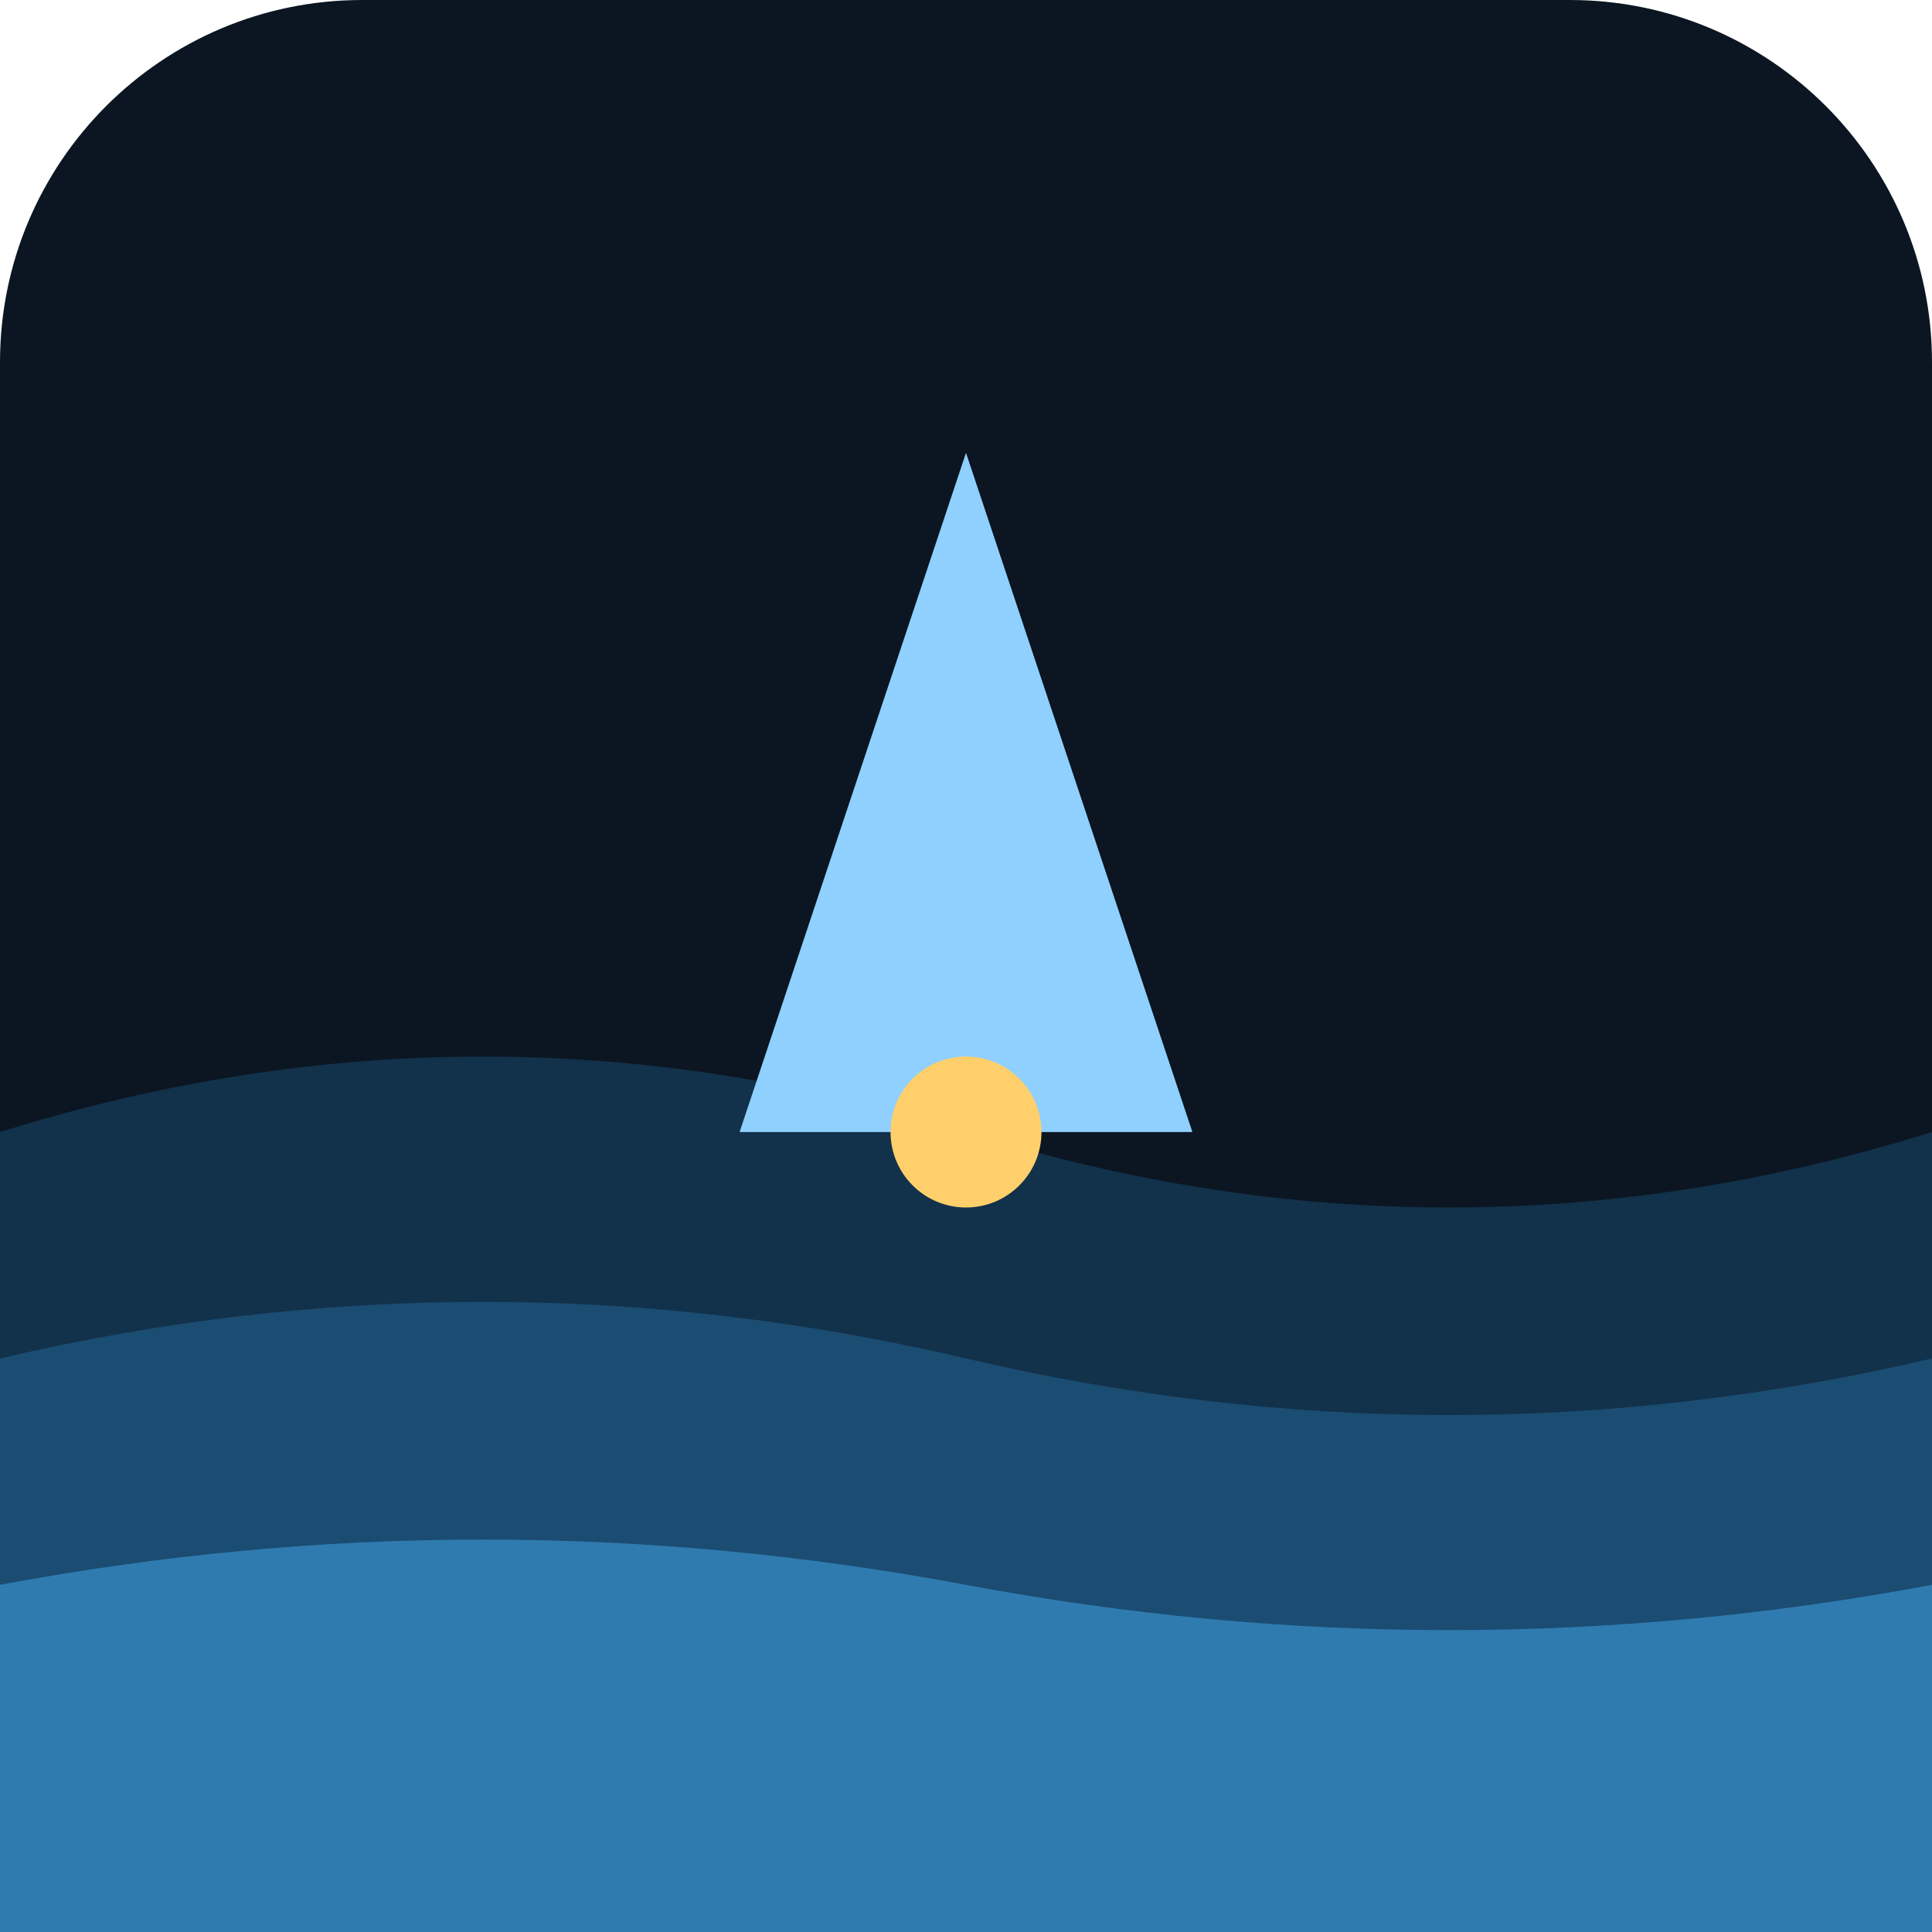
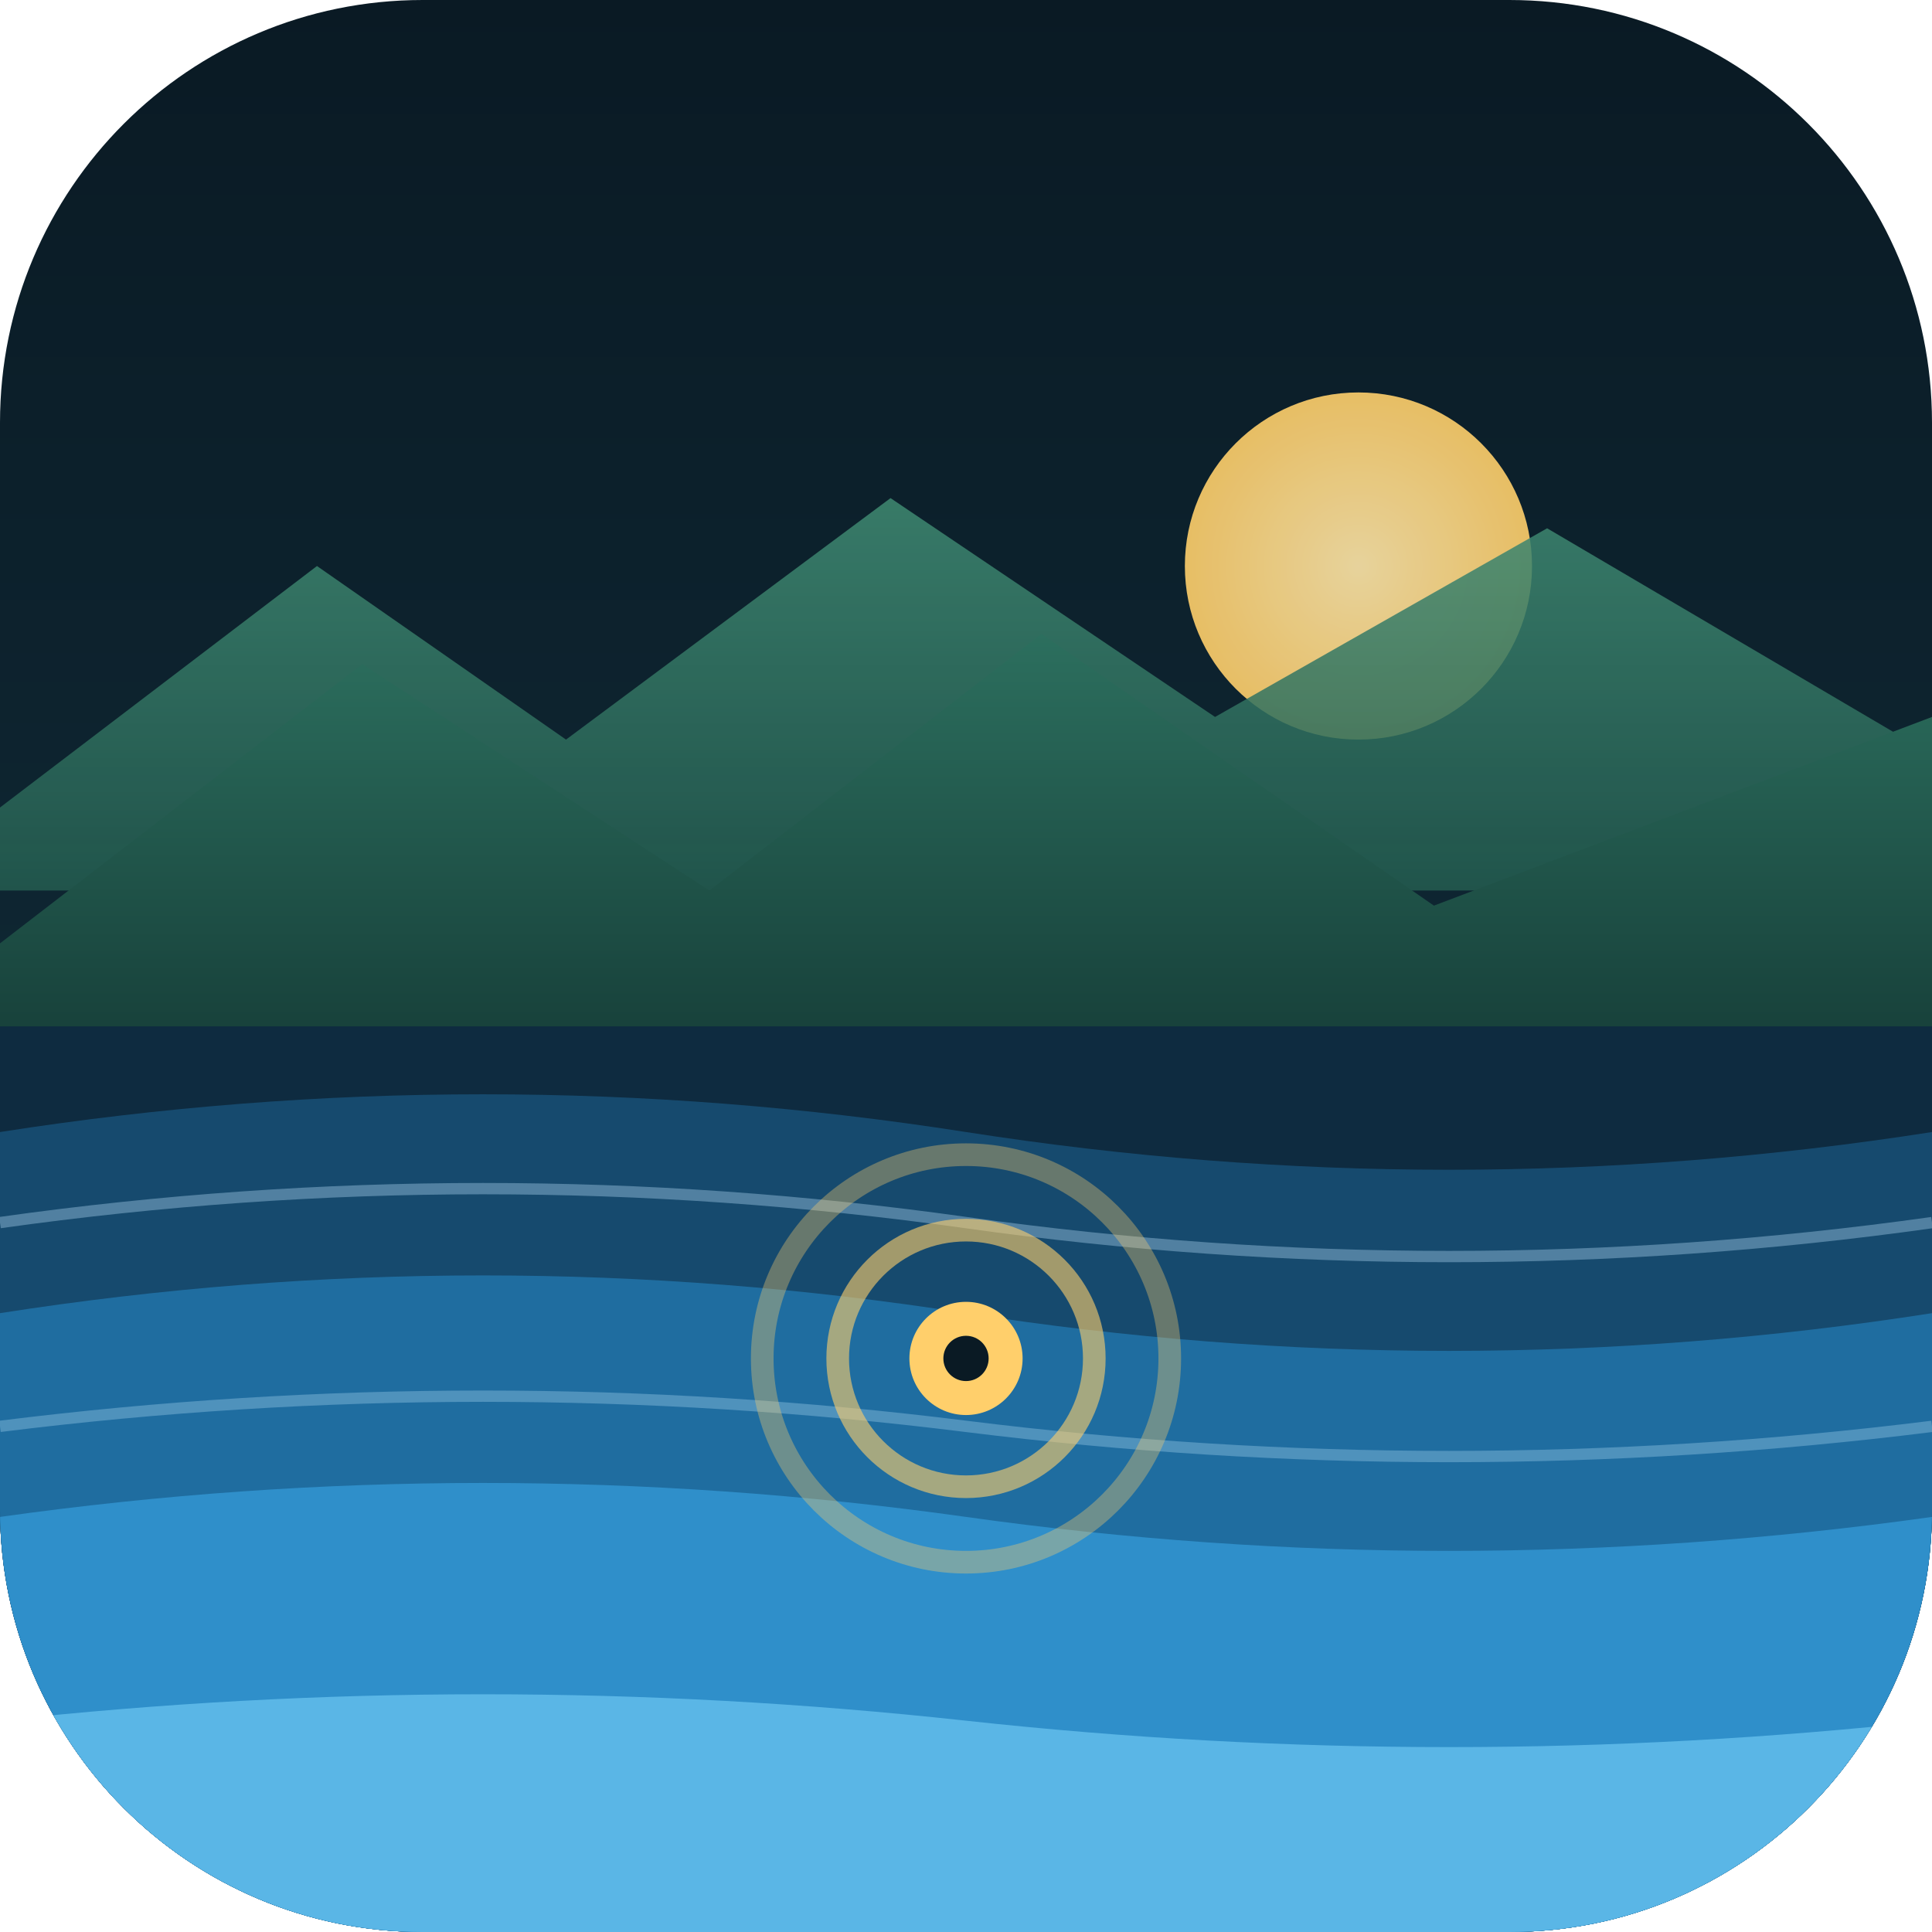
<svg xmlns="http://www.w3.org/2000/svg" viewBox="0 0 512 512" width="512" height="512">
-   <rect width="512" height="512" rx="96" fill="#0b1622" />
-   <path d="M0 300 Q128 260 256 300 T512 300 V512 H0 Z" fill="#12314a" />
-   <path d="M0 360 Q128 330 256 360 T512 360 V512 H0 Z" fill="#1b4c72" />
-   <path d="M0 420 Q128 396 256 420 T512 420 V512 H0 Z" fill="#2f7bb0" />
-   <path d="M256 120 L316 300 H196 Z" fill="#8fd0ff" />
-   <circle cx="256" cy="300" r="20" fill="#ffcf6b" />
+   <defs>
+     <clipPath id="r">
+       <rect width="512" height="512" rx="112" />
+     </clipPath>
+     <linearGradient id="sky" x1="0" y1="0" x2="0" y2="1">
+       <stop offset="0" stop-color="#0a1a24" />
+       <stop offset="1" stop-color="#123240" />
+     </linearGradient>
+     <linearGradient id="land" x1="0" y1="0" x2="0" y2="1">
+       <stop offset="0" stop-color="#2c6f5e" />
+       <stop offset="1" stop-color="#17403a" />
+     </linearGradient>
+     <linearGradient id="landBack" x1="0" y1="0" x2="0" y2="1">
+       <stop offset="0" stop-color="#3f8a72" />
+       <stop offset="1" stop-color="#245c50" />
+     </linearGradient>
+     <radialGradient id="sun" cx="0.5" cy="0.5" r="0.5">
+       <stop offset="0" stop-color="#ffe6a8" />
+       <stop offset="1" stop-color="#ffcf6b" />
+     </radialGradient>
+   </defs>
+   <g clip-path="url(#r)">
+     <rect width="512" height="512" fill="url(#sky)" />
+     <circle cx="360" cy="150" r="46" fill="url(#sun)" opacity="0.9" />
+     <path d="M0 214 L84 150 L150 196 L236 132 L322 190 L410 140 L512 200 V236 H0 Z" fill="url(#landBack)" opacity="0.85" />
+     <path d="M0 250 L96 176 L188 236 L276 168 L380 240 L512 190 V276 H0 Z" fill="url(#land)" />
+     <rect x="0" y="272" width="512" height="240" fill="#0e2b40" />
+     <path d="M0 300 Q128 280 256 300 T512 300 V512 H0 Z" fill="#164a6e" />
+     <path d="M0 348 Q128 328 256 348 T512 348 V512 H0 Z" fill="#1f6da0" />
+     <path d="M0 402 Q128 384 256 402 T512 402 V512 H0 Z" fill="#2f8fca" />
+     <path d="M0 456 Q128 442 256 456 T512 456 V512 H0 Z" fill="#5ab6e6" />
+     <path d="M0 324 Q128 306 256 324 T512 324" fill="none" stroke="#bfe6ff" stroke-width="3" opacity="0.35" />
+     <path d="M0 378 Q128 362 256 378 T512 378" fill="none" stroke="#bfe6ff" stroke-width="3" opacity="0.3" />
+     <circle cx="256" cy="360" r="54" fill="none" stroke="#ffcf6b" stroke-width="6" opacity="0.35" />
+     <circle cx="256" cy="360" r="34" fill="none" stroke="#ffcf6b" stroke-width="6" opacity="0.6" />
+     <circle cx="256" cy="360" r="15" fill="#ffcf6b" />
+     <circle cx="256" cy="360" r="6" fill="#0a1a24" />
+   </g>
</svg>
